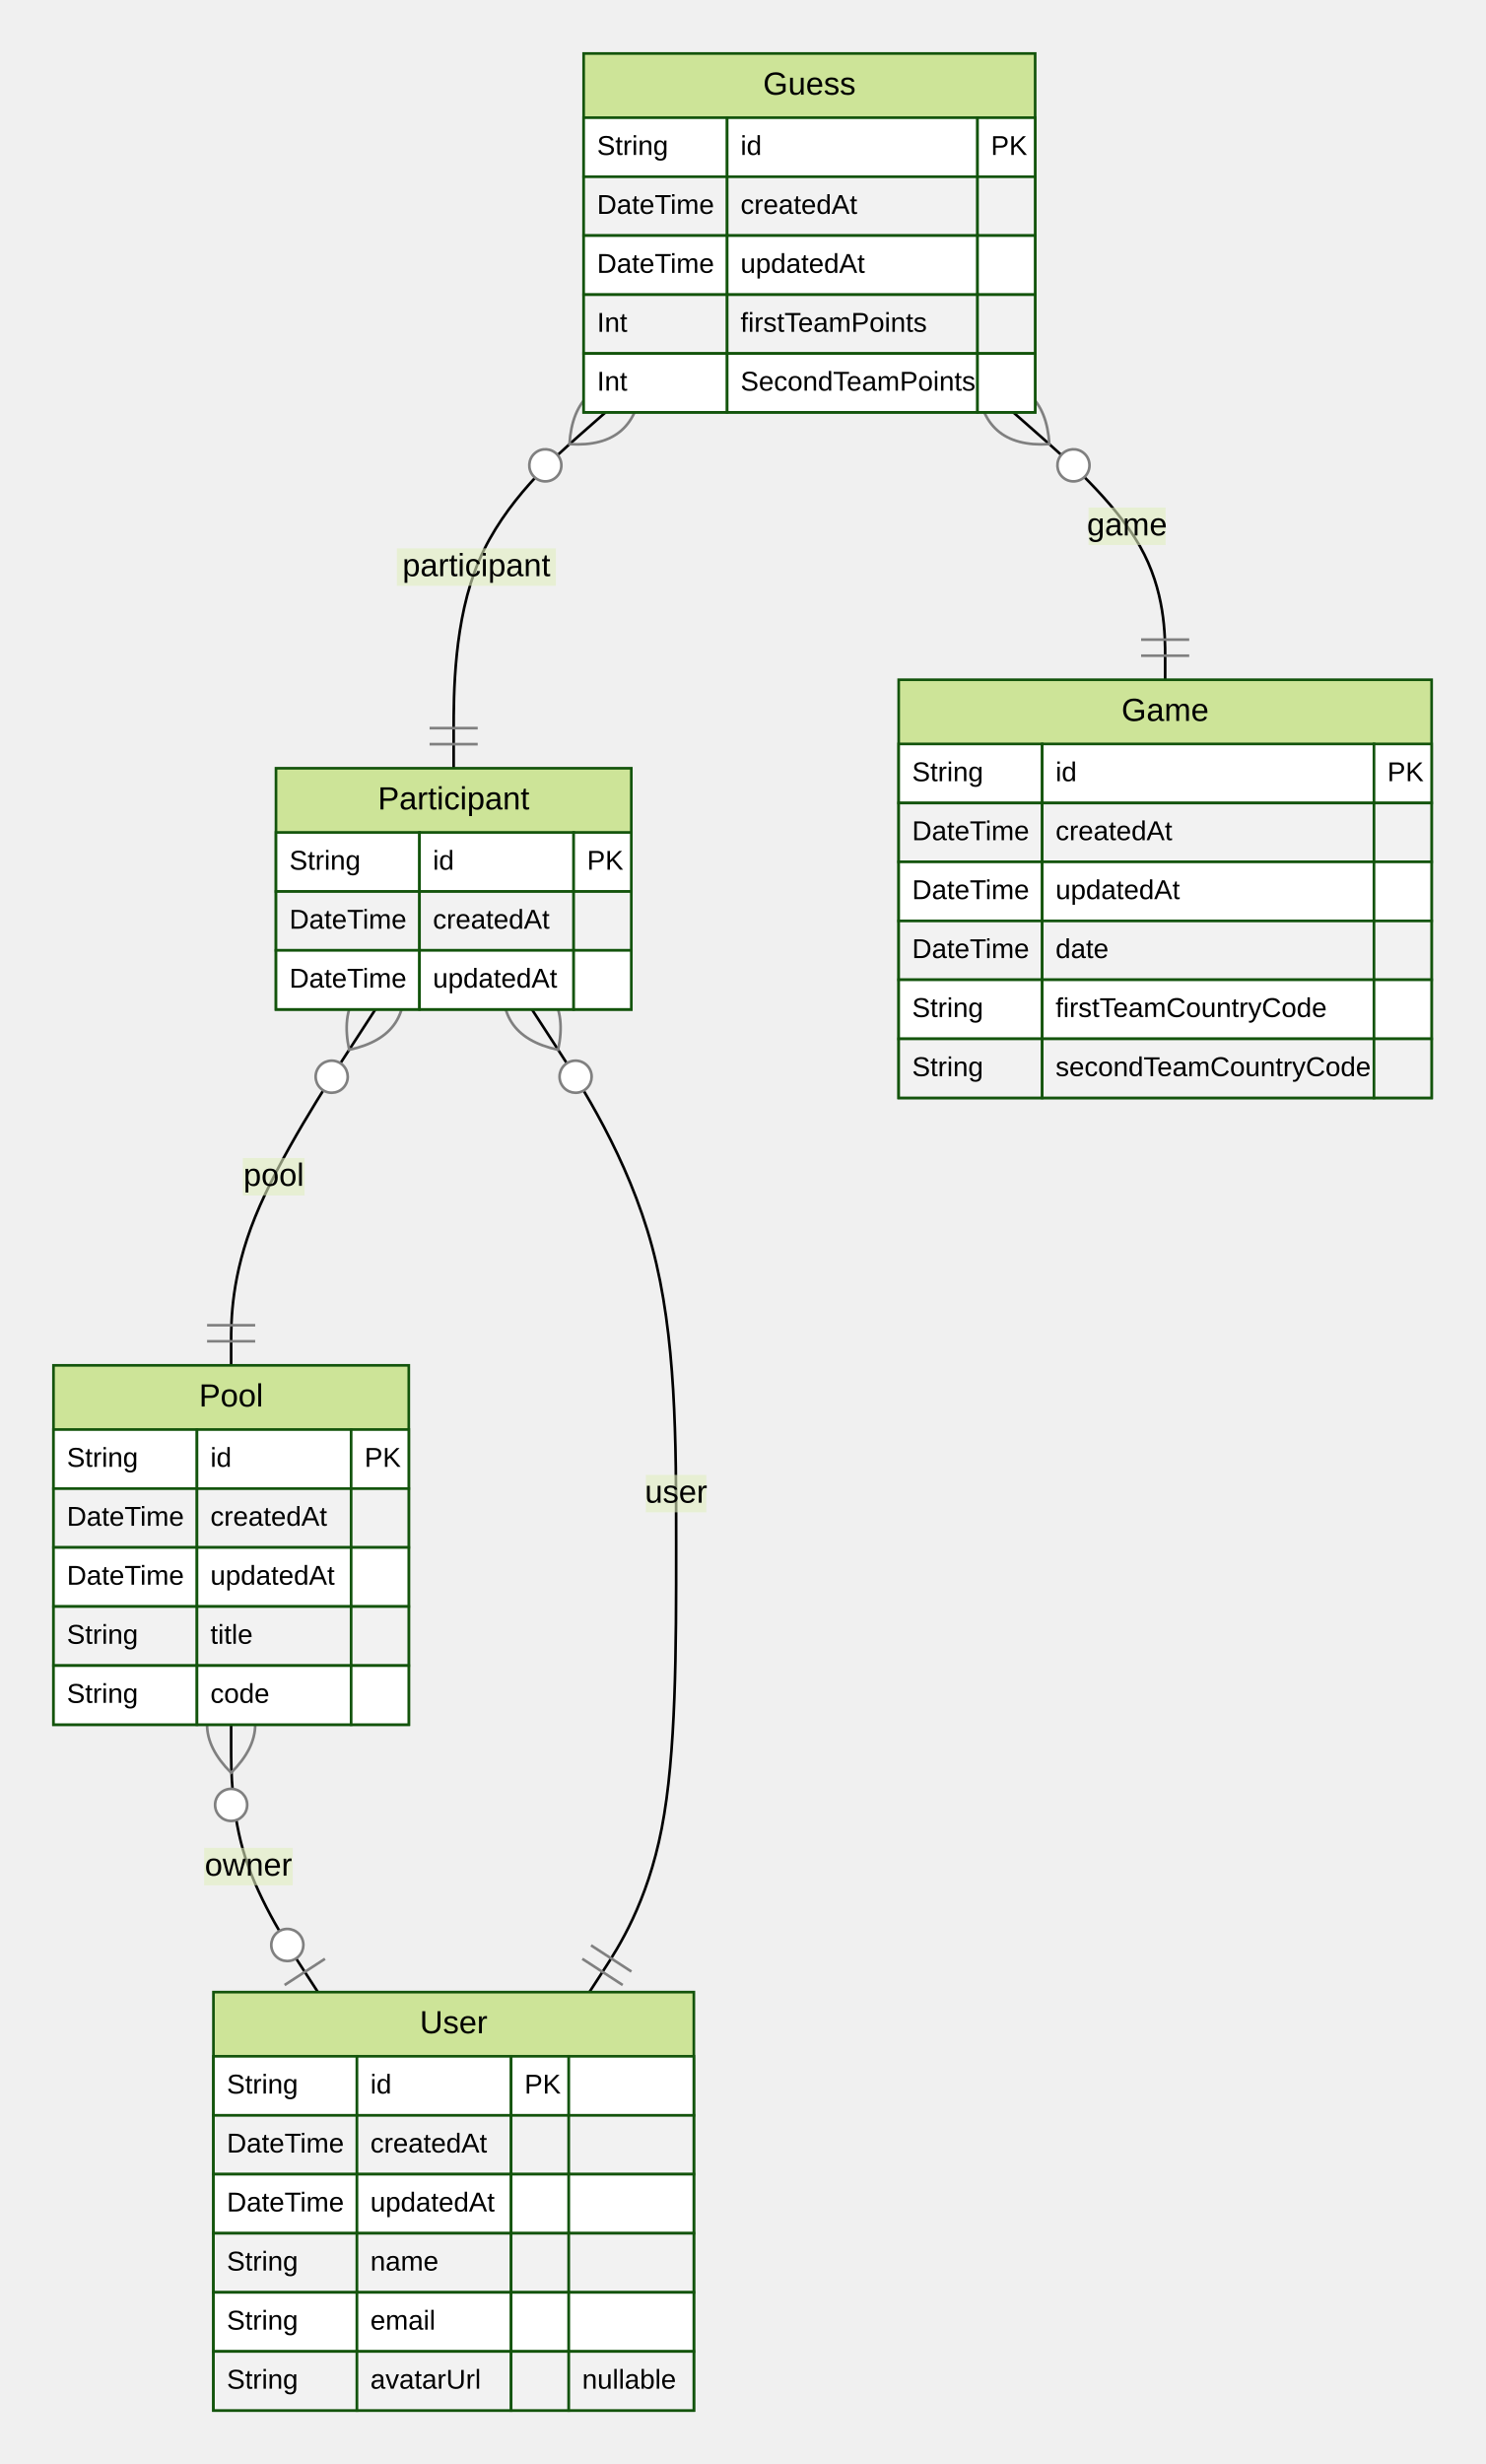
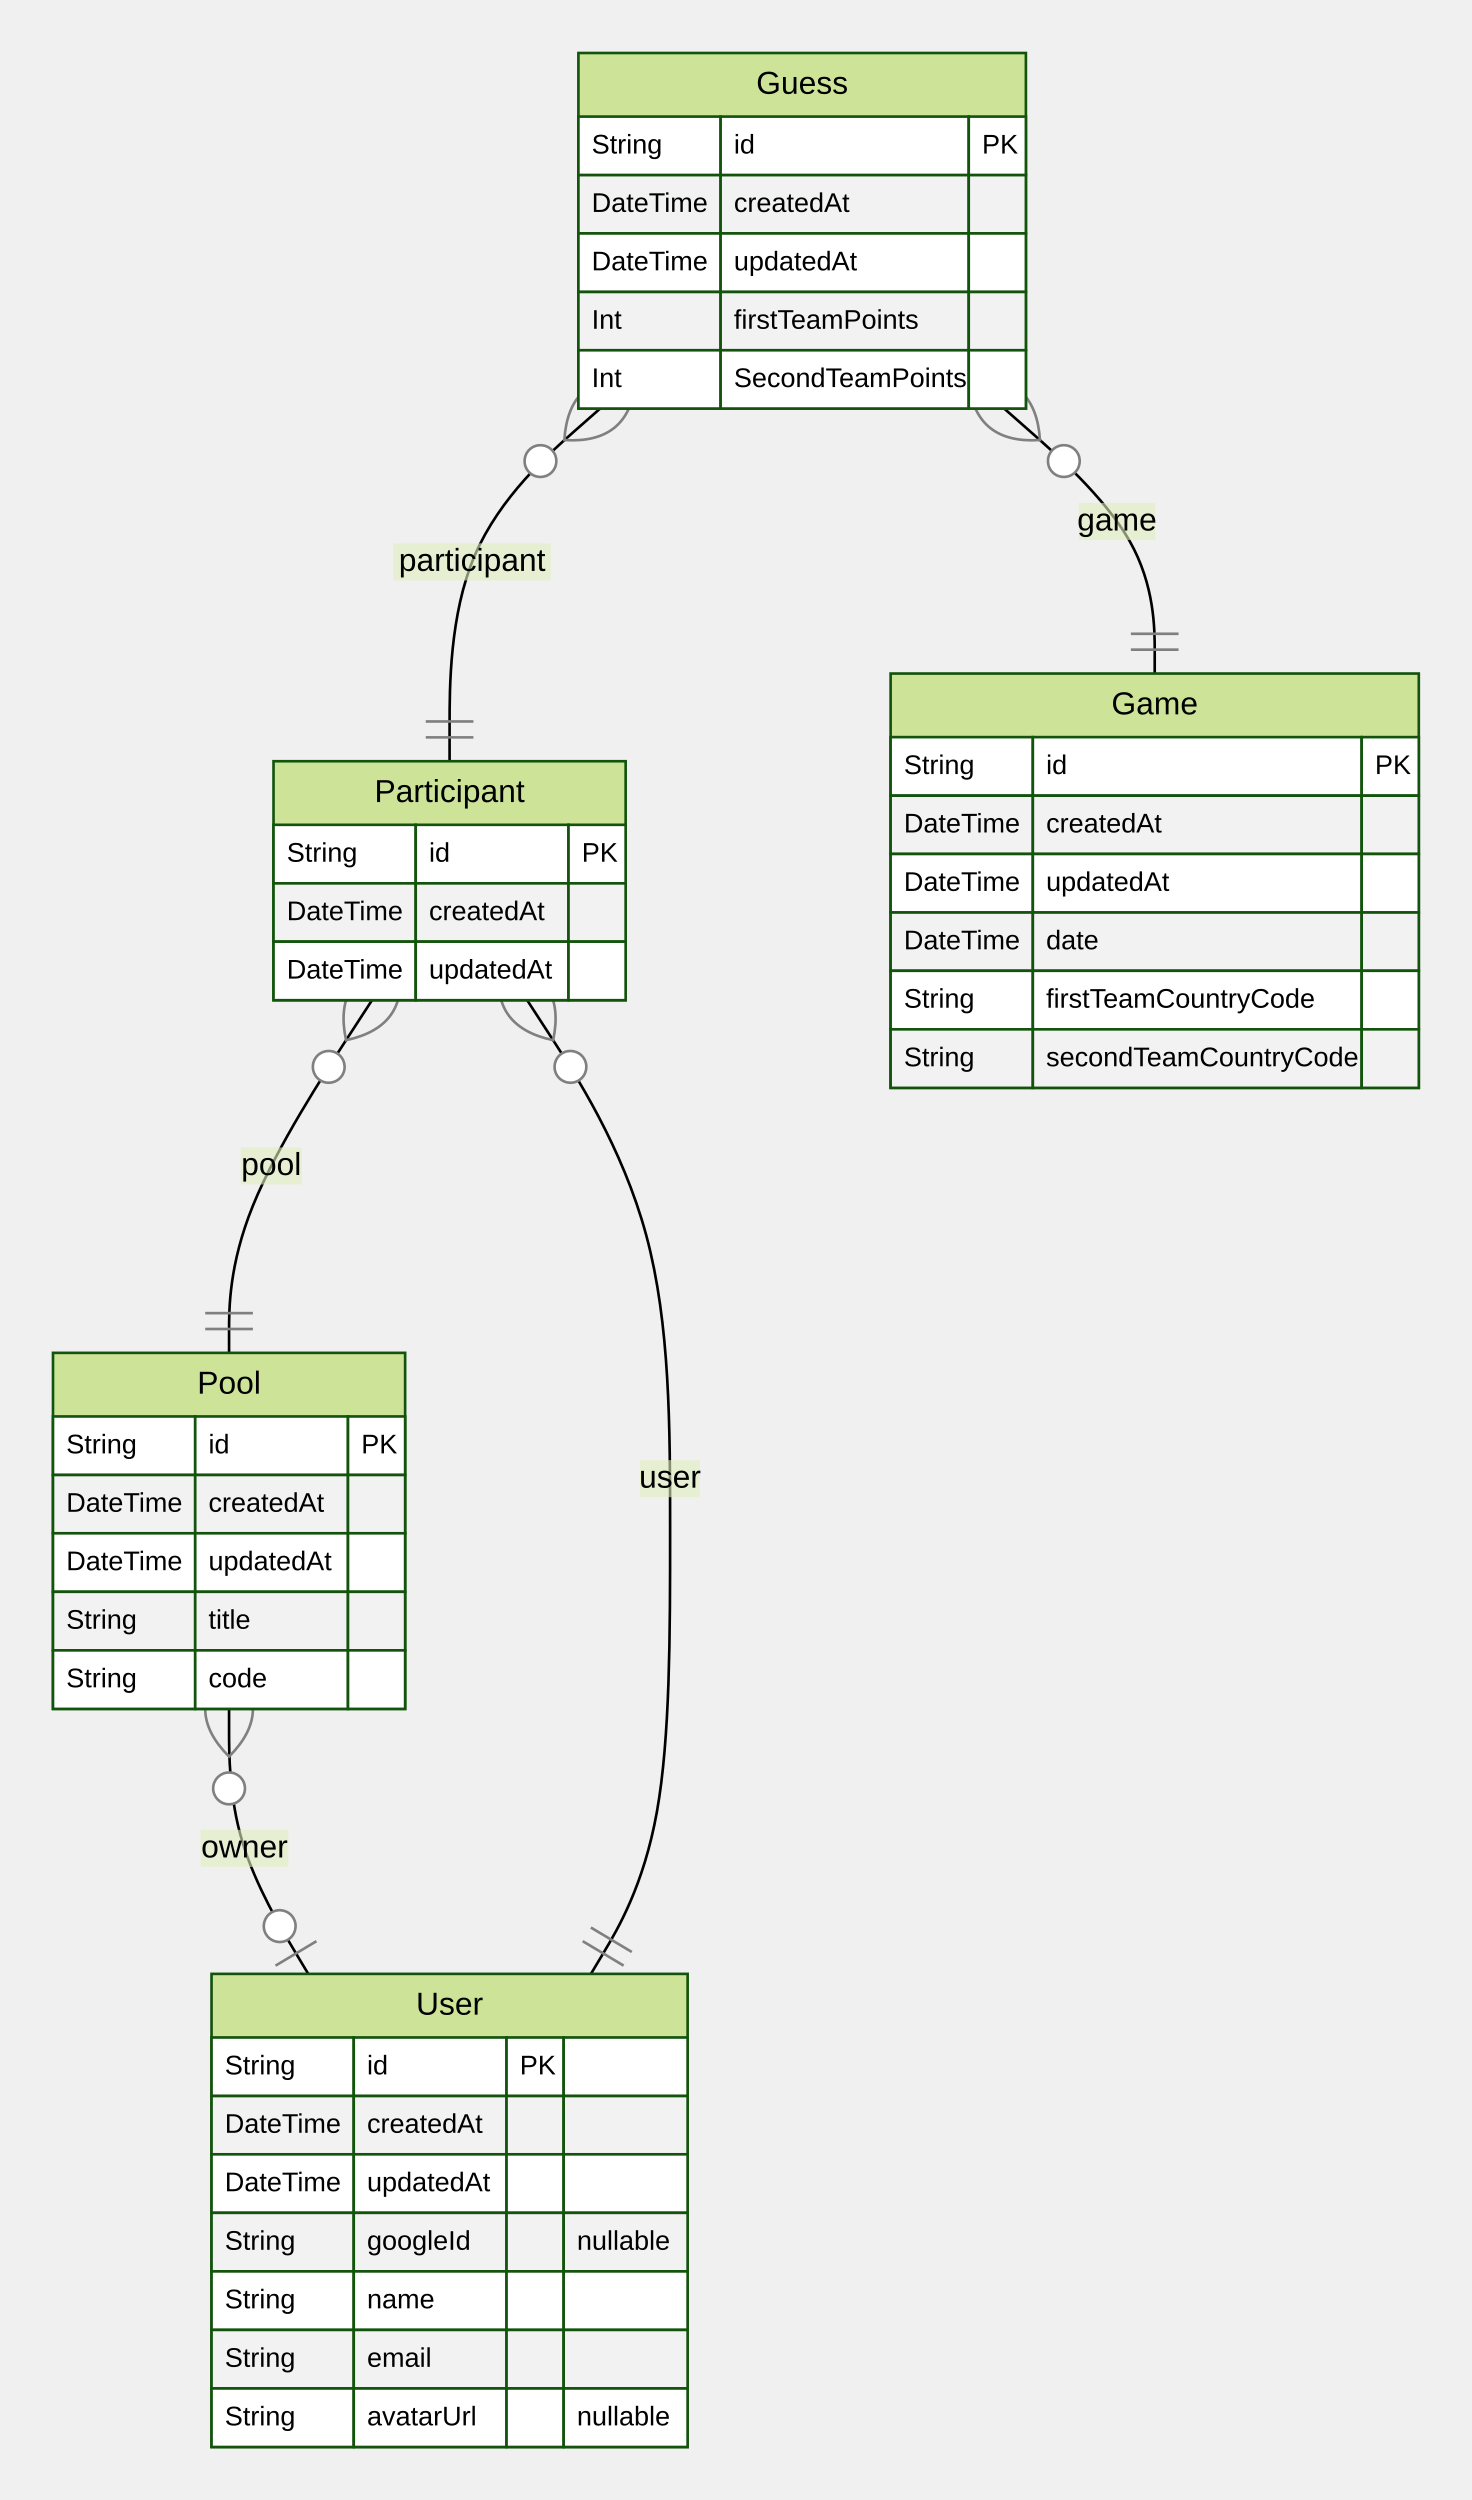
- <svg xmlns="http://www.w3.org/2000/svg" aria-labelledby="chart-title-mermaid-0 chart-desc-mermaid-0" role="img" viewBox="0 0 555.441 921.377" style="max-width: 555.441px; background-color: white;" width="100%" id="mermaid-0">
+ <svg xmlns="http://www.w3.org/2000/svg" aria-labelledby="chart-title-mermaid-0 chart-desc-mermaid-0" role="img" viewBox="0 0 555.441 943.469" style="max-width: 555.441px; background-color: white;" width="100%" id="mermaid-0">
  <style>#mermaid-0 {font-family:"trebuchet ms",verdana,arial,sans-serif;font-size:16px;fill:#000000;}#mermaid-0 .error-icon{fill:#552222;}#mermaid-0 .error-text{fill:#552222;stroke:#552222;}#mermaid-0 .edge-thickness-normal{stroke-width:2px;}#mermaid-0 .edge-thickness-thick{stroke-width:3.5px;}#mermaid-0 .edge-pattern-solid{stroke-dasharray:0;}#mermaid-0 .edge-pattern-dashed{stroke-dasharray:3;}#mermaid-0 .edge-pattern-dotted{stroke-dasharray:2;}#mermaid-0 .marker{fill:#000000;stroke:#000000;}#mermaid-0 .marker.cross{stroke:#000000;}#mermaid-0 svg{font-family:"trebuchet ms",verdana,arial,sans-serif;font-size:16px;}#mermaid-0 .entityBox{fill:#cde498;stroke:#13540c;}#mermaid-0 .attributeBoxOdd{fill:#ffffff;stroke:#13540c;}#mermaid-0 .attributeBoxEven{fill:#f2f2f2;stroke:#13540c;}#mermaid-0 .relationshipLabelBox{fill:hsl(78.158, 58.462%, 84.51%);opacity:0.7;background-color:hsl(78.158, 58.462%, 84.51%);}#mermaid-0 .relationshipLabelBox rect{opacity:0.5;}#mermaid-0 .relationshipLine{stroke:#000000;}#mermaid-0 :root{--mermaid-font-family:"trebuchet ms",verdana,arial,sans-serif;}</style>
  <g />
  <defs>
    <marker orient="auto" markerHeight="18" markerWidth="18" refY="9" refX="0" id="ONLY_ONE_START">
      <path d="M9,0 L9,18 M15,0 L15,18" fill="none" stroke="gray" />
    </marker>
  </defs>
  <defs>
    <marker orient="auto" markerHeight="18" markerWidth="18" refY="9" refX="18" id="ONLY_ONE_END">
      <path d="M3,0 L3,18 M9,0 L9,18" fill="none" stroke="gray" />
    </marker>
  </defs>
  <defs>
    <marker orient="auto" markerHeight="18" markerWidth="30" refY="9" refX="0" id="ZERO_OR_ONE_START">
      <circle r="6" cy="9" cx="21" fill="white" stroke="gray" />
      <path d="M9,0 L9,18" fill="none" stroke="gray" />
    </marker>
  </defs>
  <defs>
    <marker orient="auto" markerHeight="18" markerWidth="30" refY="9" refX="30" id="ZERO_OR_ONE_END">
      <circle r="6" cy="9" cx="9" fill="white" stroke="gray" />
      <path d="M21,0 L21,18" fill="none" stroke="gray" />
    </marker>
  </defs>
  <defs>
    <marker orient="auto" markerHeight="36" markerWidth="45" refY="18" refX="18" id="ONE_OR_MORE_START">
      <path d="M0,18 Q 18,0 36,18 Q 18,36 0,18 M42,9 L42,27" fill="none" stroke="gray" />
    </marker>
  </defs>
  <defs>
    <marker orient="auto" markerHeight="36" markerWidth="45" refY="18" refX="27" id="ONE_OR_MORE_END">
      <path d="M3,9 L3,27 M9,18 Q27,0 45,18 Q27,36 9,18" fill="none" stroke="gray" />
    </marker>
  </defs>
  <defs>
    <marker orient="auto" markerHeight="36" markerWidth="57" refY="18" refX="18" id="ZERO_OR_MORE_START">
      <circle r="6" cy="18" cx="48" fill="white" stroke="gray" />
      <path d="M0,18 Q18,0 36,18 Q18,36 0,18" fill="none" stroke="gray" />
    </marker>
  </defs>
  <defs>
    <marker orient="auto" markerHeight="36" markerWidth="57" refY="18" refX="39" id="ZERO_OR_MORE_END">
      <circle r="6" cy="18" cx="9" fill="white" stroke="gray" />
      <path d="M21,18 Q39,0 57,18 Q39,36 21,18" fill="none" stroke="gray" />
    </marker>
  </defs>
-   <path marker-start="url(#ZERO_OR_MORE_START)" marker-end="url(#ZERO_OR_ONE_END)" fill="none" stroke="gray" d="M86.445,644.918L86.445,653.251C86.445,661.585,86.445,678.251,91.854,694.918C97.262,711.585,108.079,728.251,113.488,736.585L118.896,744.918" class="er relationshipLine" />
-   <path marker-start="url(#ZERO_OR_MORE_START)" marker-end="url(#ONLY_ONE_END)" fill="none" stroke="gray" d="M198.944,377.459L207.935,391.308C216.926,405.156,234.908,432.854,243.899,466.233C252.891,499.612,252.891,538.673,252.891,577.734C252.891,616.796,252.891,655.857,247.482,683.721C242.074,711.585,231.257,728.251,225.848,736.585L220.44,744.918" class="er relationshipLine" />
+   <path marker-start="url(#ZERO_OR_MORE_START)" marker-end="url(#ZERO_OR_ONE_END)" fill="none" stroke="gray" d="M86.445,644.918L86.445,653.251C86.445,661.585,86.445,678.251,91.425,694.918C96.404,711.585,106.363,728.251,111.343,736.585L116.322,744.918" class="er relationshipLine" />
+   <path marker-start="url(#ZERO_OR_MORE_START)" marker-end="url(#ONLY_ONE_END)" fill="none" stroke="gray" d="M198.944,377.459L207.935,391.308C216.926,405.156,234.908,432.854,243.899,466.233C252.891,499.612,252.891,538.673,252.891,577.734C252.891,616.796,252.891,655.857,247.911,683.721C242.932,711.585,232.973,728.251,227.993,736.585L223.014,744.918" class="er relationshipLine" />
  <path marker-start="url(#ZERO_OR_MORE_START)" marker-end="url(#ONLY_ONE_END)" fill="none" stroke="gray" d="M140.392,377.459L131.401,391.308C122.41,405.156,104.428,432.854,95.436,455.035C86.445,477.217,86.445,493.884,86.445,502.217L86.445,510.551" class="er relationshipLine" />
  <path marker-start="url(#ZERO_OR_MORE_START)" marker-end="url(#ONLY_ONE_END)" fill="none" stroke="gray" d="M226.484,154.184L217.015,162.517C207.546,170.85,188.607,187.517,179.137,209.699C169.668,231.881,169.668,259.578,169.668,273.427L169.668,287.275" class="er relationshipLine" />
  <path marker-start="url(#ZERO_OR_MORE_START)" marker-end="url(#ONLY_ONE_END)" fill="none" stroke="gray" d="M378.961,154.184L388.43,162.517C397.9,170.85,416.839,187.517,426.308,204.184C435.777,220.85,435.777,237.517,435.777,245.85L435.777,254.184" class="er relationshipLine" />
  <g transform="translate(20,510.5508 )" id="Pool">
    <rect height="134.367" width="132.891" y="0" x="0" stroke="gray" fill-opacity="100%" fill="honeydew" class="er entityBox" />
    <text transform="translate(66.44531,12)" style="font-family: &quot;trebuchet ms&quot;, verdana, arial, sans-serif;; font-size: 12px" text-anchor="middle" dominant-baseline="middle" y="0" x="0" id="entity-Pool" class="er entityLabel">Pool</text>
    <rect height="22.092" width="53.672" y="24" x="0" stroke="gray" fill-opacity="100%" fill="honeydew" class="er attributeBoxOdd" />
    <text transform="translate(5,35.0459)" style="font-family: &quot;trebuchet ms&quot;, verdana, arial, sans-serif;; font-size: 10.2px" text-anchor="left" dominant-baseline="middle" y="0" x="0" id="entity-Pool-attr-1-type" class="er entityLabel">String</text>
    <rect height="22.092" width="57.656" y="24" x="53.672" stroke="gray" fill-opacity="100%" fill="honeydew" class="er attributeBoxOdd" />
    <text transform="translate(58.67188,35.0459)" style="font-family: &quot;trebuchet ms&quot;, verdana, arial, sans-serif;; font-size: 10.2px" text-anchor="left" dominant-baseline="middle" y="0" x="0" id="entity-Pool-attr-1-name" class="er entityLabel">id</text>
    <rect height="22.092" width="21.562" y="24" x="111.328" stroke="gray" fill-opacity="100%" fill="honeydew" class="er attributeBoxOdd" />
    <text transform="translate(116.3281,35.0459)" style="font-family: &quot;trebuchet ms&quot;, verdana, arial, sans-serif;; font-size: 10.2px" text-anchor="left" dominant-baseline="middle" y="0" x="0" id="entity-Pool-attr-1-key" class="er entityLabel">PK</text>
    <rect height="22" width="53.672" y="46.092" x="0" stroke="gray" fill-opacity="100%" fill="honeydew" class="er attributeBoxEven" />
    <text transform="translate(5,57.0918)" style="font-family: &quot;trebuchet ms&quot;, verdana, arial, sans-serif;; font-size: 10.2px" text-anchor="left" dominant-baseline="middle" y="0" x="0" id="entity-Pool-attr-2-type" class="er entityLabel">DateTime</text>
    <rect height="22" width="57.656" y="46.092" x="53.672" stroke="gray" fill-opacity="100%" fill="honeydew" class="er attributeBoxEven" />
    <text transform="translate(58.67188,57.0918)" style="font-family: &quot;trebuchet ms&quot;, verdana, arial, sans-serif;; font-size: 10.2px" text-anchor="left" dominant-baseline="middle" y="0" x="0" id="entity-Pool-attr-2-name" class="er entityLabel">createdAt</text>
    <rect height="22" width="21.562" y="46.092" x="111.328" stroke="gray" fill-opacity="100%" fill="honeydew" class="er attributeBoxEven" />
    <text transform="translate(116.3281,57.0918)" style="font-family: &quot;trebuchet ms&quot;, verdana, arial, sans-serif;; font-size: 10.2px" text-anchor="left" dominant-baseline="middle" y="0" x="0" id="entity-Pool-attr-2-key" class="er entityLabel" />
    <rect height="22.092" width="53.672" y="68.092" x="0" stroke="gray" fill-opacity="100%" fill="honeydew" class="er attributeBoxOdd" />
    <text transform="translate(5,79.1377)" style="font-family: &quot;trebuchet ms&quot;, verdana, arial, sans-serif;; font-size: 10.2px" text-anchor="left" dominant-baseline="middle" y="0" x="0" id="entity-Pool-attr-3-type" class="er entityLabel">DateTime</text>
    <rect height="22.092" width="57.656" y="68.092" x="53.672" stroke="gray" fill-opacity="100%" fill="honeydew" class="er attributeBoxOdd" />
    <text transform="translate(58.67188,79.1377)" style="font-family: &quot;trebuchet ms&quot;, verdana, arial, sans-serif;; font-size: 10.2px" text-anchor="left" dominant-baseline="middle" y="0" x="0" id="entity-Pool-attr-3-name" class="er entityLabel">updatedAt</text>
    <rect height="22.092" width="21.562" y="68.092" x="111.328" stroke="gray" fill-opacity="100%" fill="honeydew" class="er attributeBoxOdd" />
    <text transform="translate(116.3281,79.1377)" style="font-family: &quot;trebuchet ms&quot;, verdana, arial, sans-serif;; font-size: 10.2px" text-anchor="left" dominant-baseline="middle" y="0" x="0" id="entity-Pool-attr-3-key" class="er entityLabel" />
    <rect height="22.092" width="53.672" y="90.184" x="0" stroke="gray" fill-opacity="100%" fill="honeydew" class="er attributeBoxEven" />
    <text transform="translate(5,101.2295)" style="font-family: &quot;trebuchet ms&quot;, verdana, arial, sans-serif;; font-size: 10.2px" text-anchor="left" dominant-baseline="middle" y="0" x="0" id="entity-Pool-attr-4-type" class="er entityLabel">String</text>
    <rect height="22.092" width="57.656" y="90.184" x="53.672" stroke="gray" fill-opacity="100%" fill="honeydew" class="er attributeBoxEven" />
    <text transform="translate(58.67188,101.2295)" style="font-family: &quot;trebuchet ms&quot;, verdana, arial, sans-serif;; font-size: 10.2px" text-anchor="left" dominant-baseline="middle" y="0" x="0" id="entity-Pool-attr-4-name" class="er entityLabel">title</text>
    <rect height="22.092" width="21.562" y="90.184" x="111.328" stroke="gray" fill-opacity="100%" fill="honeydew" class="er attributeBoxEven" />
    <text transform="translate(116.3281,101.2295)" style="font-family: &quot;trebuchet ms&quot;, verdana, arial, sans-serif;; font-size: 10.2px" text-anchor="left" dominant-baseline="middle" y="0" x="0" id="entity-Pool-attr-4-key" class="er entityLabel" />
    <rect height="22.092" width="53.672" y="112.275" x="0" stroke="gray" fill-opacity="100%" fill="honeydew" class="er attributeBoxOdd" />
    <text transform="translate(5,123.3213)" style="font-family: &quot;trebuchet ms&quot;, verdana, arial, sans-serif;; font-size: 10.2px" text-anchor="left" dominant-baseline="middle" y="0" x="0" id="entity-Pool-attr-5-type" class="er entityLabel">String</text>
    <rect height="22.092" width="57.656" y="112.275" x="53.672" stroke="gray" fill-opacity="100%" fill="honeydew" class="er attributeBoxOdd" />
    <text transform="translate(58.67188,123.3213)" style="font-family: &quot;trebuchet ms&quot;, verdana, arial, sans-serif;; font-size: 10.2px" text-anchor="left" dominant-baseline="middle" y="0" x="0" id="entity-Pool-attr-5-name" class="er entityLabel">code</text>
    <rect height="22.092" width="21.562" y="112.275" x="111.328" stroke="gray" fill-opacity="100%" fill="honeydew" class="er attributeBoxOdd" />
    <text transform="translate(116.3281,123.3213)" style="font-family: &quot;trebuchet ms&quot;, verdana, arial, sans-serif;; font-size: 10.2px" text-anchor="left" dominant-baseline="middle" y="0" x="0" id="entity-Pool-attr-5-key" class="er entityLabel" />
  </g>
  <g transform="translate(79.83203,744.918 )" id="User">
-     <rect height="156.459" width="179.672" y="0" x="0" stroke="gray" fill-opacity="100%" fill="honeydew" class="er entityBox" />
+     <rect height="178.551" width="179.672" y="0" x="0" stroke="gray" fill-opacity="100%" fill="honeydew" class="er entityBox" />
    <text transform="translate(89.83594,12)" style="font-family: &quot;trebuchet ms&quot;, verdana, arial, sans-serif;; font-size: 12px" text-anchor="middle" dominant-baseline="middle" y="0" x="0" id="entity-User" class="er entityLabel">User</text>
    <rect height="22.092" width="53.672" y="24" x="0" stroke="gray" fill-opacity="100%" fill="honeydew" class="er attributeBoxOdd" />
    <text transform="translate(5,35.0459)" style="font-family: &quot;trebuchet ms&quot;, verdana, arial, sans-serif;; font-size: 10.2px" text-anchor="left" dominant-baseline="middle" y="0" x="0" id="entity-User-attr-1-type" class="er entityLabel">String</text>
    <rect height="22.092" width="57.656" y="24" x="53.672" stroke="gray" fill-opacity="100%" fill="honeydew" class="er attributeBoxOdd" />
    <text transform="translate(58.67188,35.0459)" style="font-family: &quot;trebuchet ms&quot;, verdana, arial, sans-serif;; font-size: 10.2px" text-anchor="left" dominant-baseline="middle" y="0" x="0" id="entity-User-attr-1-name" class="er entityLabel">id</text>
    <rect height="22.092" width="21.562" y="24" x="111.328" stroke="gray" fill-opacity="100%" fill="honeydew" class="er attributeBoxOdd" />
    <text transform="translate(116.3281,35.0459)" style="font-family: &quot;trebuchet ms&quot;, verdana, arial, sans-serif;; font-size: 10.2px" text-anchor="left" dominant-baseline="middle" y="0" x="0" id="entity-User-attr-1-key" class="er entityLabel">PK</text>
    <rect height="22.092" width="46.781" y="24" x="132.891" stroke="gray" fill-opacity="100%" fill="honeydew" class="er attributeBoxOdd" />
    <text transform="translate(137.8906,35.0459)" style="font-family: &quot;trebuchet ms&quot;, verdana, arial, sans-serif;; font-size: 10.2px" text-anchor="left" dominant-baseline="middle" y="0" x="0" id="entity-User-attr-1-comment" class="er entityLabel" />
    <rect height="22" width="53.672" y="46.092" x="0" stroke="gray" fill-opacity="100%" fill="honeydew" class="er attributeBoxEven" />
    <text transform="translate(5,57.0918)" style="font-family: &quot;trebuchet ms&quot;, verdana, arial, sans-serif;; font-size: 10.2px" text-anchor="left" dominant-baseline="middle" y="0" x="0" id="entity-User-attr-2-type" class="er entityLabel">DateTime</text>
    <rect height="22" width="57.656" y="46.092" x="53.672" stroke="gray" fill-opacity="100%" fill="honeydew" class="er attributeBoxEven" />
    <text transform="translate(58.67188,57.0918)" style="font-family: &quot;trebuchet ms&quot;, verdana, arial, sans-serif;; font-size: 10.2px" text-anchor="left" dominant-baseline="middle" y="0" x="0" id="entity-User-attr-2-name" class="er entityLabel">createdAt</text>
    <rect height="22" width="21.562" y="46.092" x="111.328" stroke="gray" fill-opacity="100%" fill="honeydew" class="er attributeBoxEven" />
    <text transform="translate(116.3281,57.0918)" style="font-family: &quot;trebuchet ms&quot;, verdana, arial, sans-serif;; font-size: 10.2px" text-anchor="left" dominant-baseline="middle" y="0" x="0" id="entity-User-attr-2-key" class="er entityLabel" />
    <rect height="22" width="46.781" y="46.092" x="132.891" stroke="gray" fill-opacity="100%" fill="honeydew" class="er attributeBoxEven" />
    <text transform="translate(137.8906,57.0918)" style="font-family: &quot;trebuchet ms&quot;, verdana, arial, sans-serif;; font-size: 10.2px" text-anchor="left" dominant-baseline="middle" y="0" x="0" id="entity-User-attr-2-comment" class="er entityLabel" />
    <rect height="22.092" width="53.672" y="68.092" x="0" stroke="gray" fill-opacity="100%" fill="honeydew" class="er attributeBoxOdd" />
    <text transform="translate(5,79.1377)" style="font-family: &quot;trebuchet ms&quot;, verdana, arial, sans-serif;; font-size: 10.2px" text-anchor="left" dominant-baseline="middle" y="0" x="0" id="entity-User-attr-3-type" class="er entityLabel">DateTime</text>
    <rect height="22.092" width="57.656" y="68.092" x="53.672" stroke="gray" fill-opacity="100%" fill="honeydew" class="er attributeBoxOdd" />
    <text transform="translate(58.67188,79.1377)" style="font-family: &quot;trebuchet ms&quot;, verdana, arial, sans-serif;; font-size: 10.2px" text-anchor="left" dominant-baseline="middle" y="0" x="0" id="entity-User-attr-3-name" class="er entityLabel">updatedAt</text>
    <rect height="22.092" width="21.562" y="68.092" x="111.328" stroke="gray" fill-opacity="100%" fill="honeydew" class="er attributeBoxOdd" />
    <text transform="translate(116.3281,79.1377)" style="font-family: &quot;trebuchet ms&quot;, verdana, arial, sans-serif;; font-size: 10.2px" text-anchor="left" dominant-baseline="middle" y="0" x="0" id="entity-User-attr-3-key" class="er entityLabel" />
    <rect height="22.092" width="46.781" y="68.092" x="132.891" stroke="gray" fill-opacity="100%" fill="honeydew" class="er attributeBoxOdd" />
    <text transform="translate(137.8906,79.1377)" style="font-family: &quot;trebuchet ms&quot;, verdana, arial, sans-serif;; font-size: 10.2px" text-anchor="left" dominant-baseline="middle" y="0" x="0" id="entity-User-attr-3-comment" class="er entityLabel" />
    <rect height="22.092" width="53.672" y="90.184" x="0" stroke="gray" fill-opacity="100%" fill="honeydew" class="er attributeBoxEven" />
    <text transform="translate(5,101.2295)" style="font-family: &quot;trebuchet ms&quot;, verdana, arial, sans-serif;; font-size: 10.2px" text-anchor="left" dominant-baseline="middle" y="0" x="0" id="entity-User-attr-4-type" class="er entityLabel">String</text>
    <rect height="22.092" width="57.656" y="90.184" x="53.672" stroke="gray" fill-opacity="100%" fill="honeydew" class="er attributeBoxEven" />
-     <text transform="translate(58.67188,101.2295)" style="font-family: &quot;trebuchet ms&quot;, verdana, arial, sans-serif;; font-size: 10.2px" text-anchor="left" dominant-baseline="middle" y="0" x="0" id="entity-User-attr-4-name" class="er entityLabel">name</text>
+     <text transform="translate(58.67188,101.2295)" style="font-family: &quot;trebuchet ms&quot;, verdana, arial, sans-serif;; font-size: 10.2px" text-anchor="left" dominant-baseline="middle" y="0" x="0" id="entity-User-attr-4-name" class="er entityLabel">googleId</text>
    <rect height="22.092" width="21.562" y="90.184" x="111.328" stroke="gray" fill-opacity="100%" fill="honeydew" class="er attributeBoxEven" />
    <text transform="translate(116.3281,101.2295)" style="font-family: &quot;trebuchet ms&quot;, verdana, arial, sans-serif;; font-size: 10.2px" text-anchor="left" dominant-baseline="middle" y="0" x="0" id="entity-User-attr-4-key" class="er entityLabel" />
    <rect height="22.092" width="46.781" y="90.184" x="132.891" stroke="gray" fill-opacity="100%" fill="honeydew" class="er attributeBoxEven" />
-     <text transform="translate(137.8906,101.2295)" style="font-family: &quot;trebuchet ms&quot;, verdana, arial, sans-serif;; font-size: 10.2px" text-anchor="left" dominant-baseline="middle" y="0" x="0" id="entity-User-attr-4-comment" class="er entityLabel" />
+     <text transform="translate(137.8906,101.2295)" style="font-family: &quot;trebuchet ms&quot;, verdana, arial, sans-serif;; font-size: 10.2px" text-anchor="left" dominant-baseline="middle" y="0" x="0" id="entity-User-attr-4-comment" class="er entityLabel">nullable</text>
    <rect height="22.092" width="53.672" y="112.275" x="0" stroke="gray" fill-opacity="100%" fill="honeydew" class="er attributeBoxOdd" />
    <text transform="translate(5,123.3213)" style="font-family: &quot;trebuchet ms&quot;, verdana, arial, sans-serif;; font-size: 10.2px" text-anchor="left" dominant-baseline="middle" y="0" x="0" id="entity-User-attr-5-type" class="er entityLabel">String</text>
    <rect height="22.092" width="57.656" y="112.275" x="53.672" stroke="gray" fill-opacity="100%" fill="honeydew" class="er attributeBoxOdd" />
-     <text transform="translate(58.67188,123.3213)" style="font-family: &quot;trebuchet ms&quot;, verdana, arial, sans-serif;; font-size: 10.2px" text-anchor="left" dominant-baseline="middle" y="0" x="0" id="entity-User-attr-5-name" class="er entityLabel">email</text>
+     <text transform="translate(58.67188,123.3213)" style="font-family: &quot;trebuchet ms&quot;, verdana, arial, sans-serif;; font-size: 10.2px" text-anchor="left" dominant-baseline="middle" y="0" x="0" id="entity-User-attr-5-name" class="er entityLabel">name</text>
    <rect height="22.092" width="21.562" y="112.275" x="111.328" stroke="gray" fill-opacity="100%" fill="honeydew" class="er attributeBoxOdd" />
    <text transform="translate(116.3281,123.3213)" style="font-family: &quot;trebuchet ms&quot;, verdana, arial, sans-serif;; font-size: 10.2px" text-anchor="left" dominant-baseline="middle" y="0" x="0" id="entity-User-attr-5-key" class="er entityLabel" />
    <rect height="22.092" width="46.781" y="112.275" x="132.891" stroke="gray" fill-opacity="100%" fill="honeydew" class="er attributeBoxOdd" />
    <text transform="translate(137.8906,123.3213)" style="font-family: &quot;trebuchet ms&quot;, verdana, arial, sans-serif;; font-size: 10.2px" text-anchor="left" dominant-baseline="middle" y="0" x="0" id="entity-User-attr-5-comment" class="er entityLabel" />
    <rect height="22.092" width="53.672" y="134.367" x="0" stroke="gray" fill-opacity="100%" fill="honeydew" class="er attributeBoxEven" />
    <text transform="translate(5,145.4131)" style="font-family: &quot;trebuchet ms&quot;, verdana, arial, sans-serif;; font-size: 10.2px" text-anchor="left" dominant-baseline="middle" y="0" x="0" id="entity-User-attr-6-type" class="er entityLabel">String</text>
    <rect height="22.092" width="57.656" y="134.367" x="53.672" stroke="gray" fill-opacity="100%" fill="honeydew" class="er attributeBoxEven" />
-     <text transform="translate(58.67188,145.4131)" style="font-family: &quot;trebuchet ms&quot;, verdana, arial, sans-serif;; font-size: 10.2px" text-anchor="left" dominant-baseline="middle" y="0" x="0" id="entity-User-attr-6-name" class="er entityLabel">avatarUrl</text>
+     <text transform="translate(58.67188,145.4131)" style="font-family: &quot;trebuchet ms&quot;, verdana, arial, sans-serif;; font-size: 10.2px" text-anchor="left" dominant-baseline="middle" y="0" x="0" id="entity-User-attr-6-name" class="er entityLabel">email</text>
    <rect height="22.092" width="21.562" y="134.367" x="111.328" stroke="gray" fill-opacity="100%" fill="honeydew" class="er attributeBoxEven" />
    <text transform="translate(116.3281,145.4131)" style="font-family: &quot;trebuchet ms&quot;, verdana, arial, sans-serif;; font-size: 10.2px" text-anchor="left" dominant-baseline="middle" y="0" x="0" id="entity-User-attr-6-key" class="er entityLabel" />
    <rect height="22.092" width="46.781" y="134.367" x="132.891" stroke="gray" fill-opacity="100%" fill="honeydew" class="er attributeBoxEven" />
-     <text transform="translate(137.8906,145.4131)" style="font-family: &quot;trebuchet ms&quot;, verdana, arial, sans-serif;; font-size: 10.2px" text-anchor="left" dominant-baseline="middle" y="0" x="0" id="entity-User-attr-6-comment" class="er entityLabel">nullable</text>
+     <text transform="translate(137.8906,145.4131)" style="font-family: &quot;trebuchet ms&quot;, verdana, arial, sans-serif;; font-size: 10.2px" text-anchor="left" dominant-baseline="middle" y="0" x="0" id="entity-User-attr-6-comment" class="er entityLabel" />
+     <rect height="22.092" width="53.672" y="156.459" x="0" stroke="gray" fill-opacity="100%" fill="honeydew" class="er attributeBoxOdd" />
+     <text transform="translate(5,167.5049)" style="font-family: &quot;trebuchet ms&quot;, verdana, arial, sans-serif;; font-size: 10.2px" text-anchor="left" dominant-baseline="middle" y="0" x="0" id="entity-User-attr-7-type" class="er entityLabel">String</text>
+     <rect height="22.092" width="57.656" y="156.459" x="53.672" stroke="gray" fill-opacity="100%" fill="honeydew" class="er attributeBoxOdd" />
+     <text transform="translate(58.67188,167.5049)" style="font-family: &quot;trebuchet ms&quot;, verdana, arial, sans-serif;; font-size: 10.2px" text-anchor="left" dominant-baseline="middle" y="0" x="0" id="entity-User-attr-7-name" class="er entityLabel">avatarUrl</text>
+     <rect height="22.092" width="21.562" y="156.459" x="111.328" stroke="gray" fill-opacity="100%" fill="honeydew" class="er attributeBoxOdd" />
+     <text transform="translate(116.3281,167.5049)" style="font-family: &quot;trebuchet ms&quot;, verdana, arial, sans-serif;; font-size: 10.2px" text-anchor="left" dominant-baseline="middle" y="0" x="0" id="entity-User-attr-7-key" class="er entityLabel" />
+     <rect height="22.092" width="46.781" y="156.459" x="132.891" stroke="gray" fill-opacity="100%" fill="honeydew" class="er attributeBoxOdd" />
+     <text transform="translate(137.8906,167.5049)" style="font-family: &quot;trebuchet ms&quot;, verdana, arial, sans-serif;; font-size: 10.2px" text-anchor="left" dominant-baseline="middle" y="0" x="0" id="entity-User-attr-7-comment" class="er entityLabel">nullable</text>
  </g>
  <g transform="translate(103.2227,287.2754 )" id="Participant">
    <rect height="90.184" width="132.891" y="0" x="0" stroke="gray" fill-opacity="100%" fill="honeydew" class="er entityBox" />
    <text transform="translate(66.44531,12)" style="font-family: &quot;trebuchet ms&quot;, verdana, arial, sans-serif;; font-size: 12px" text-anchor="middle" dominant-baseline="middle" y="0" x="0" id="entity-Participant" class="er entityLabel">Participant</text>
    <rect height="22.092" width="53.672" y="24" x="0" stroke="gray" fill-opacity="100%" fill="honeydew" class="er attributeBoxOdd" />
    <text transform="translate(5,35.0459)" style="font-family: &quot;trebuchet ms&quot;, verdana, arial, sans-serif;; font-size: 10.2px" text-anchor="left" dominant-baseline="middle" y="0" x="0" id="entity-Participant-attr-1-type" class="er entityLabel">String</text>
    <rect height="22.092" width="57.656" y="24" x="53.672" stroke="gray" fill-opacity="100%" fill="honeydew" class="er attributeBoxOdd" />
    <text transform="translate(58.67188,35.0459)" style="font-family: &quot;trebuchet ms&quot;, verdana, arial, sans-serif;; font-size: 10.2px" text-anchor="left" dominant-baseline="middle" y="0" x="0" id="entity-Participant-attr-1-name" class="er entityLabel">id</text>
    <rect height="22.092" width="21.562" y="24" x="111.328" stroke="gray" fill-opacity="100%" fill="honeydew" class="er attributeBoxOdd" />
    <text transform="translate(116.3281,35.0459)" style="font-family: &quot;trebuchet ms&quot;, verdana, arial, sans-serif;; font-size: 10.2px" text-anchor="left" dominant-baseline="middle" y="0" x="0" id="entity-Participant-attr-1-key" class="er entityLabel">PK</text>
    <rect height="22" width="53.672" y="46.092" x="0" stroke="gray" fill-opacity="100%" fill="honeydew" class="er attributeBoxEven" />
    <text transform="translate(5,57.0918)" style="font-family: &quot;trebuchet ms&quot;, verdana, arial, sans-serif;; font-size: 10.2px" text-anchor="left" dominant-baseline="middle" y="0" x="0" id="entity-Participant-attr-2-type" class="er entityLabel">DateTime</text>
    <rect height="22" width="57.656" y="46.092" x="53.672" stroke="gray" fill-opacity="100%" fill="honeydew" class="er attributeBoxEven" />
    <text transform="translate(58.67188,57.0918)" style="font-family: &quot;trebuchet ms&quot;, verdana, arial, sans-serif;; font-size: 10.2px" text-anchor="left" dominant-baseline="middle" y="0" x="0" id="entity-Participant-attr-2-name" class="er entityLabel">createdAt</text>
    <rect height="22" width="21.562" y="46.092" x="111.328" stroke="gray" fill-opacity="100%" fill="honeydew" class="er attributeBoxEven" />
    <text transform="translate(116.3281,57.0918)" style="font-family: &quot;trebuchet ms&quot;, verdana, arial, sans-serif;; font-size: 10.2px" text-anchor="left" dominant-baseline="middle" y="0" x="0" id="entity-Participant-attr-2-key" class="er entityLabel" />
    <rect height="22.092" width="53.672" y="68.092" x="0" stroke="gray" fill-opacity="100%" fill="honeydew" class="er attributeBoxOdd" />
    <text transform="translate(5,79.1377)" style="font-family: &quot;trebuchet ms&quot;, verdana, arial, sans-serif;; font-size: 10.2px" text-anchor="left" dominant-baseline="middle" y="0" x="0" id="entity-Participant-attr-3-type" class="er entityLabel">DateTime</text>
    <rect height="22.092" width="57.656" y="68.092" x="53.672" stroke="gray" fill-opacity="100%" fill="honeydew" class="er attributeBoxOdd" />
    <text transform="translate(58.67188,79.1377)" style="font-family: &quot;trebuchet ms&quot;, verdana, arial, sans-serif;; font-size: 10.2px" text-anchor="left" dominant-baseline="middle" y="0" x="0" id="entity-Participant-attr-3-name" class="er entityLabel">updatedAt</text>
    <rect height="22.092" width="21.562" y="68.092" x="111.328" stroke="gray" fill-opacity="100%" fill="honeydew" class="er attributeBoxOdd" />
    <text transform="translate(116.3281,79.1377)" style="font-family: &quot;trebuchet ms&quot;, verdana, arial, sans-serif;; font-size: 10.2px" text-anchor="left" dominant-baseline="middle" y="0" x="0" id="entity-Participant-attr-3-key" class="er entityLabel" />
  </g>
  <g transform="translate(336.1133,254.1836 )" id="Game">
    <rect height="156.367" width="199.328" y="0" x="0" stroke="gray" fill-opacity="100%" fill="honeydew" class="er entityBox" />
    <text transform="translate(99.66406,12)" style="font-family: &quot;trebuchet ms&quot;, verdana, arial, sans-serif;; font-size: 12px" text-anchor="middle" dominant-baseline="middle" y="0" x="0" id="entity-Game" class="er entityLabel">Game</text>
    <rect height="22.092" width="53.672" y="24" x="0" stroke="gray" fill-opacity="100%" fill="honeydew" class="er attributeBoxOdd" />
    <text transform="translate(5,35.0459)" style="font-family: &quot;trebuchet ms&quot;, verdana, arial, sans-serif;; font-size: 10.2px" text-anchor="left" dominant-baseline="middle" y="0" x="0" id="entity-Game-attr-1-type" class="er entityLabel">String</text>
    <rect height="22.092" width="124.094" y="24" x="53.672" stroke="gray" fill-opacity="100%" fill="honeydew" class="er attributeBoxOdd" />
    <text transform="translate(58.67188,35.0459)" style="font-family: &quot;trebuchet ms&quot;, verdana, arial, sans-serif;; font-size: 10.2px" text-anchor="left" dominant-baseline="middle" y="0" x="0" id="entity-Game-attr-1-name" class="er entityLabel">id</text>
    <rect height="22.092" width="21.562" y="24" x="177.766" stroke="gray" fill-opacity="100%" fill="honeydew" class="er attributeBoxOdd" />
    <text transform="translate(182.7656,35.0459)" style="font-family: &quot;trebuchet ms&quot;, verdana, arial, sans-serif;; font-size: 10.2px" text-anchor="left" dominant-baseline="middle" y="0" x="0" id="entity-Game-attr-1-key" class="er entityLabel">PK</text>
    <rect height="22" width="53.672" y="46.092" x="0" stroke="gray" fill-opacity="100%" fill="honeydew" class="er attributeBoxEven" />
    <text transform="translate(5,57.0918)" style="font-family: &quot;trebuchet ms&quot;, verdana, arial, sans-serif;; font-size: 10.2px" text-anchor="left" dominant-baseline="middle" y="0" x="0" id="entity-Game-attr-2-type" class="er entityLabel">DateTime</text>
    <rect height="22" width="124.094" y="46.092" x="53.672" stroke="gray" fill-opacity="100%" fill="honeydew" class="er attributeBoxEven" />
    <text transform="translate(58.67188,57.0918)" style="font-family: &quot;trebuchet ms&quot;, verdana, arial, sans-serif;; font-size: 10.2px" text-anchor="left" dominant-baseline="middle" y="0" x="0" id="entity-Game-attr-2-name" class="er entityLabel">createdAt</text>
    <rect height="22" width="21.562" y="46.092" x="177.766" stroke="gray" fill-opacity="100%" fill="honeydew" class="er attributeBoxEven" />
    <text transform="translate(182.7656,57.0918)" style="font-family: &quot;trebuchet ms&quot;, verdana, arial, sans-serif;; font-size: 10.2px" text-anchor="left" dominant-baseline="middle" y="0" x="0" id="entity-Game-attr-2-key" class="er entityLabel" />
    <rect height="22.092" width="53.672" y="68.092" x="0" stroke="gray" fill-opacity="100%" fill="honeydew" class="er attributeBoxOdd" />
    <text transform="translate(5,79.1377)" style="font-family: &quot;trebuchet ms&quot;, verdana, arial, sans-serif;; font-size: 10.2px" text-anchor="left" dominant-baseline="middle" y="0" x="0" id="entity-Game-attr-3-type" class="er entityLabel">DateTime</text>
    <rect height="22.092" width="124.094" y="68.092" x="53.672" stroke="gray" fill-opacity="100%" fill="honeydew" class="er attributeBoxOdd" />
    <text transform="translate(58.67188,79.1377)" style="font-family: &quot;trebuchet ms&quot;, verdana, arial, sans-serif;; font-size: 10.2px" text-anchor="left" dominant-baseline="middle" y="0" x="0" id="entity-Game-attr-3-name" class="er entityLabel">updatedAt</text>
    <rect height="22.092" width="21.562" y="68.092" x="177.766" stroke="gray" fill-opacity="100%" fill="honeydew" class="er attributeBoxOdd" />
    <text transform="translate(182.7656,79.1377)" style="font-family: &quot;trebuchet ms&quot;, verdana, arial, sans-serif;; font-size: 10.2px" text-anchor="left" dominant-baseline="middle" y="0" x="0" id="entity-Game-attr-3-key" class="er entityLabel" />
    <rect height="22" width="53.672" y="90.184" x="0" stroke="gray" fill-opacity="100%" fill="honeydew" class="er attributeBoxEven" />
    <text transform="translate(5,101.1836)" style="font-family: &quot;trebuchet ms&quot;, verdana, arial, sans-serif;; font-size: 10.2px" text-anchor="left" dominant-baseline="middle" y="0" x="0" id="entity-Game-attr-4-type" class="er entityLabel">DateTime</text>
    <rect height="22" width="124.094" y="90.184" x="53.672" stroke="gray" fill-opacity="100%" fill="honeydew" class="er attributeBoxEven" />
    <text transform="translate(58.67188,101.1836)" style="font-family: &quot;trebuchet ms&quot;, verdana, arial, sans-serif;; font-size: 10.2px" text-anchor="left" dominant-baseline="middle" y="0" x="0" id="entity-Game-attr-4-name" class="er entityLabel">date</text>
    <rect height="22" width="21.562" y="90.184" x="177.766" stroke="gray" fill-opacity="100%" fill="honeydew" class="er attributeBoxEven" />
    <text transform="translate(182.7656,101.1836)" style="font-family: &quot;trebuchet ms&quot;, verdana, arial, sans-serif;; font-size: 10.2px" text-anchor="left" dominant-baseline="middle" y="0" x="0" id="entity-Game-attr-4-key" class="er entityLabel" />
    <rect height="22.092" width="53.672" y="112.184" x="0" stroke="gray" fill-opacity="100%" fill="honeydew" class="er attributeBoxOdd" />
    <text transform="translate(5,123.2295)" style="font-family: &quot;trebuchet ms&quot;, verdana, arial, sans-serif;; font-size: 10.2px" text-anchor="left" dominant-baseline="middle" y="0" x="0" id="entity-Game-attr-5-type" class="er entityLabel">String</text>
    <rect height="22.092" width="124.094" y="112.184" x="53.672" stroke="gray" fill-opacity="100%" fill="honeydew" class="er attributeBoxOdd" />
    <text transform="translate(58.67188,123.2295)" style="font-family: &quot;trebuchet ms&quot;, verdana, arial, sans-serif;; font-size: 10.2px" text-anchor="left" dominant-baseline="middle" y="0" x="0" id="entity-Game-attr-5-name" class="er entityLabel">firstTeamCountryCode</text>
    <rect height="22.092" width="21.562" y="112.184" x="177.766" stroke="gray" fill-opacity="100%" fill="honeydew" class="er attributeBoxOdd" />
    <text transform="translate(182.7656,123.2295)" style="font-family: &quot;trebuchet ms&quot;, verdana, arial, sans-serif;; font-size: 10.2px" text-anchor="left" dominant-baseline="middle" y="0" x="0" id="entity-Game-attr-5-key" class="er entityLabel" />
    <rect height="22.092" width="53.672" y="134.275" x="0" stroke="gray" fill-opacity="100%" fill="honeydew" class="er attributeBoxEven" />
    <text transform="translate(5,145.3213)" style="font-family: &quot;trebuchet ms&quot;, verdana, arial, sans-serif;; font-size: 10.2px" text-anchor="left" dominant-baseline="middle" y="0" x="0" id="entity-Game-attr-6-type" class="er entityLabel">String</text>
    <rect height="22.092" width="124.094" y="134.275" x="53.672" stroke="gray" fill-opacity="100%" fill="honeydew" class="er attributeBoxEven" />
    <text transform="translate(58.67188,145.3213)" style="font-family: &quot;trebuchet ms&quot;, verdana, arial, sans-serif;; font-size: 10.2px" text-anchor="left" dominant-baseline="middle" y="0" x="0" id="entity-Game-attr-6-name" class="er entityLabel">secondTeamCountryCode</text>
    <rect height="22.092" width="21.562" y="134.275" x="177.766" stroke="gray" fill-opacity="100%" fill="honeydew" class="er attributeBoxEven" />
    <text transform="translate(182.7656,145.3213)" style="font-family: &quot;trebuchet ms&quot;, verdana, arial, sans-serif;; font-size: 10.2px" text-anchor="left" dominant-baseline="middle" y="0" x="0" id="entity-Game-attr-6-key" class="er entityLabel" />
  </g>
  <g transform="translate(218.2852,20 )" id="Guess">
    <rect height="134.184" width="168.875" y="0" x="0" stroke="gray" fill-opacity="100%" fill="honeydew" class="er entityBox" />
    <text transform="translate(84.4375,12)" style="font-family: &quot;trebuchet ms&quot;, verdana, arial, sans-serif;; font-size: 12px" text-anchor="middle" dominant-baseline="middle" y="0" x="0" id="entity-Guess" class="er entityLabel">Guess</text>
    <rect height="22.092" width="53.672" y="24" x="0" stroke="gray" fill-opacity="100%" fill="honeydew" class="er attributeBoxOdd" />
    <text transform="translate(5,35.0459)" style="font-family: &quot;trebuchet ms&quot;, verdana, arial, sans-serif;; font-size: 10.2px" text-anchor="left" dominant-baseline="middle" y="0" x="0" id="entity-Guess-attr-1-type" class="er entityLabel">String</text>
    <rect height="22.092" width="93.641" y="24" x="53.672" stroke="gray" fill-opacity="100%" fill="honeydew" class="er attributeBoxOdd" />
    <text transform="translate(58.67188,35.0459)" style="font-family: &quot;trebuchet ms&quot;, verdana, arial, sans-serif;; font-size: 10.2px" text-anchor="left" dominant-baseline="middle" y="0" x="0" id="entity-Guess-attr-1-name" class="er entityLabel">id</text>
    <rect height="22.092" width="21.562" y="24" x="147.312" stroke="gray" fill-opacity="100%" fill="honeydew" class="er attributeBoxOdd" />
    <text transform="translate(152.3125,35.0459)" style="font-family: &quot;trebuchet ms&quot;, verdana, arial, sans-serif;; font-size: 10.2px" text-anchor="left" dominant-baseline="middle" y="0" x="0" id="entity-Guess-attr-1-key" class="er entityLabel">PK</text>
    <rect height="22" width="53.672" y="46.092" x="0" stroke="gray" fill-opacity="100%" fill="honeydew" class="er attributeBoxEven" />
    <text transform="translate(5,57.0918)" style="font-family: &quot;trebuchet ms&quot;, verdana, arial, sans-serif;; font-size: 10.2px" text-anchor="left" dominant-baseline="middle" y="0" x="0" id="entity-Guess-attr-2-type" class="er entityLabel">DateTime</text>
    <rect height="22" width="93.641" y="46.092" x="53.672" stroke="gray" fill-opacity="100%" fill="honeydew" class="er attributeBoxEven" />
    <text transform="translate(58.67188,57.0918)" style="font-family: &quot;trebuchet ms&quot;, verdana, arial, sans-serif;; font-size: 10.2px" text-anchor="left" dominant-baseline="middle" y="0" x="0" id="entity-Guess-attr-2-name" class="er entityLabel">createdAt</text>
    <rect height="22" width="21.562" y="46.092" x="147.312" stroke="gray" fill-opacity="100%" fill="honeydew" class="er attributeBoxEven" />
    <text transform="translate(152.3125,57.0918)" style="font-family: &quot;trebuchet ms&quot;, verdana, arial, sans-serif;; font-size: 10.2px" text-anchor="left" dominant-baseline="middle" y="0" x="0" id="entity-Guess-attr-2-key" class="er entityLabel" />
    <rect height="22.092" width="53.672" y="68.092" x="0" stroke="gray" fill-opacity="100%" fill="honeydew" class="er attributeBoxOdd" />
    <text transform="translate(5,79.1377)" style="font-family: &quot;trebuchet ms&quot;, verdana, arial, sans-serif;; font-size: 10.2px" text-anchor="left" dominant-baseline="middle" y="0" x="0" id="entity-Guess-attr-3-type" class="er entityLabel">DateTime</text>
    <rect height="22.092" width="93.641" y="68.092" x="53.672" stroke="gray" fill-opacity="100%" fill="honeydew" class="er attributeBoxOdd" />
    <text transform="translate(58.67188,79.1377)" style="font-family: &quot;trebuchet ms&quot;, verdana, arial, sans-serif;; font-size: 10.2px" text-anchor="left" dominant-baseline="middle" y="0" x="0" id="entity-Guess-attr-3-name" class="er entityLabel">updatedAt</text>
    <rect height="22.092" width="21.562" y="68.092" x="147.312" stroke="gray" fill-opacity="100%" fill="honeydew" class="er attributeBoxOdd" />
    <text transform="translate(152.3125,79.1377)" style="font-family: &quot;trebuchet ms&quot;, verdana, arial, sans-serif;; font-size: 10.2px" text-anchor="left" dominant-baseline="middle" y="0" x="0" id="entity-Guess-attr-3-key" class="er entityLabel" />
    <rect height="22" width="53.672" y="90.184" x="0" stroke="gray" fill-opacity="100%" fill="honeydew" class="er attributeBoxEven" />
    <text transform="translate(5,101.1836)" style="font-family: &quot;trebuchet ms&quot;, verdana, arial, sans-serif;; font-size: 10.2px" text-anchor="left" dominant-baseline="middle" y="0" x="0" id="entity-Guess-attr-4-type" class="er entityLabel">Int</text>
    <rect height="22" width="93.641" y="90.184" x="53.672" stroke="gray" fill-opacity="100%" fill="honeydew" class="er attributeBoxEven" />
    <text transform="translate(58.67188,101.1836)" style="font-family: &quot;trebuchet ms&quot;, verdana, arial, sans-serif;; font-size: 10.2px" text-anchor="left" dominant-baseline="middle" y="0" x="0" id="entity-Guess-attr-4-name" class="er entityLabel">firstTeamPoints</text>
    <rect height="22" width="21.562" y="90.184" x="147.312" stroke="gray" fill-opacity="100%" fill="honeydew" class="er attributeBoxEven" />
    <text transform="translate(152.3125,101.1836)" style="font-family: &quot;trebuchet ms&quot;, verdana, arial, sans-serif;; font-size: 10.2px" text-anchor="left" dominant-baseline="middle" y="0" x="0" id="entity-Guess-attr-4-key" class="er entityLabel" />
    <rect height="22" width="53.672" y="112.184" x="0" stroke="gray" fill-opacity="100%" fill="honeydew" class="er attributeBoxOdd" />
    <text transform="translate(5,123.1836)" style="font-family: &quot;trebuchet ms&quot;, verdana, arial, sans-serif;; font-size: 10.2px" text-anchor="left" dominant-baseline="middle" y="0" x="0" id="entity-Guess-attr-5-type" class="er entityLabel">Int</text>
    <rect height="22" width="93.641" y="112.184" x="53.672" stroke="gray" fill-opacity="100%" fill="honeydew" class="er attributeBoxOdd" />
    <text transform="translate(58.67188,123.1836)" style="font-family: &quot;trebuchet ms&quot;, verdana, arial, sans-serif;; font-size: 10.2px" text-anchor="left" dominant-baseline="middle" y="0" x="0" id="entity-Guess-attr-5-name" class="er entityLabel">SecondTeamPoints</text>
    <rect height="22" width="21.562" y="112.184" x="147.312" stroke="gray" fill-opacity="100%" fill="honeydew" class="er attributeBoxOdd" />
    <text transform="translate(152.3125,123.1836)" style="font-family: &quot;trebuchet ms&quot;, verdana, arial, sans-serif;; font-size: 10.2px" text-anchor="left" dominant-baseline="middle" y="0" x="0" id="entity-Guess-attr-5-key" class="er entityLabel" />
  </g>
-   <rect fill-opacity="85%" fill="white" height="14" width="33.141" y="690.984" x="76.338" class="er relationshipLabelBox" />
-   <text style="font-family: &quot;trebuchet ms&quot;, verdana, arial, sans-serif;; font-size: 12px" dominant-baseline="middle" text-anchor="middle" y="697.984" x="92.908" id="rel1" class="er relationshipLabel">owner</text>
-   <rect fill-opacity="85%" fill="white" height="14" width="22.625" y="551.508" x="241.537" class="er relationshipLabelBox" />
-   <text style="font-family: &quot;trebuchet ms&quot;, verdana, arial, sans-serif;; font-size: 12px" dominant-baseline="middle" text-anchor="middle" y="558.508" x="252.85" id="rel2" class="er relationshipLabel">user</text>
+   <rect fill-opacity="85%" fill="white" height="14" width="33.141" y="690.569" x="75.687" class="er relationshipLabelBox" />
+   <text style="font-family: &quot;trebuchet ms&quot;, verdana, arial, sans-serif;; font-size: 12px" dominant-baseline="middle" text-anchor="middle" y="697.569" x="92.258" id="rel1" class="er relationshipLabel">owner</text>
+   <rect fill-opacity="85%" fill="white" height="14" width="22.625" y="551.035" x="241.534" class="er relationshipLabelBox" />
+   <text style="font-family: &quot;trebuchet ms&quot;, verdana, arial, sans-serif;; font-size: 12px" dominant-baseline="middle" text-anchor="middle" y="558.035" x="252.847" id="rel2" class="er relationshipLabel">user</text>
  <rect fill-opacity="85%" fill="white" height="14" width="23.109" y="433.02" x="90.818" class="er relationshipLabelBox" />
  <text style="font-family: &quot;trebuchet ms&quot;, verdana, arial, sans-serif;; font-size: 12px" dominant-baseline="middle" text-anchor="middle" y="440.02" x="102.373" id="rel3" class="er relationshipLabel">pool</text>
  <rect fill-opacity="85%" fill="white" height="14" width="59.516" y="205.047" x="148.42" class="er relationshipLabelBox" />
  <text style="font-family: &quot;trebuchet ms&quot;, verdana, arial, sans-serif;; font-size: 12px" dominant-baseline="middle" text-anchor="middle" y="212.047" x="178.178" id="rel4" class="er relationshipLabel">participant</text>
  <rect fill-opacity="85%" fill="white" height="14" width="28.844" y="189.805" x="407.117" class="er relationshipLabelBox" />
  <text style="font-family: &quot;trebuchet ms&quot;, verdana, arial, sans-serif;; font-size: 12px" dominant-baseline="middle" text-anchor="middle" y="196.805" x="421.539" id="rel5" class="er relationshipLabel">game</text>
</svg>
